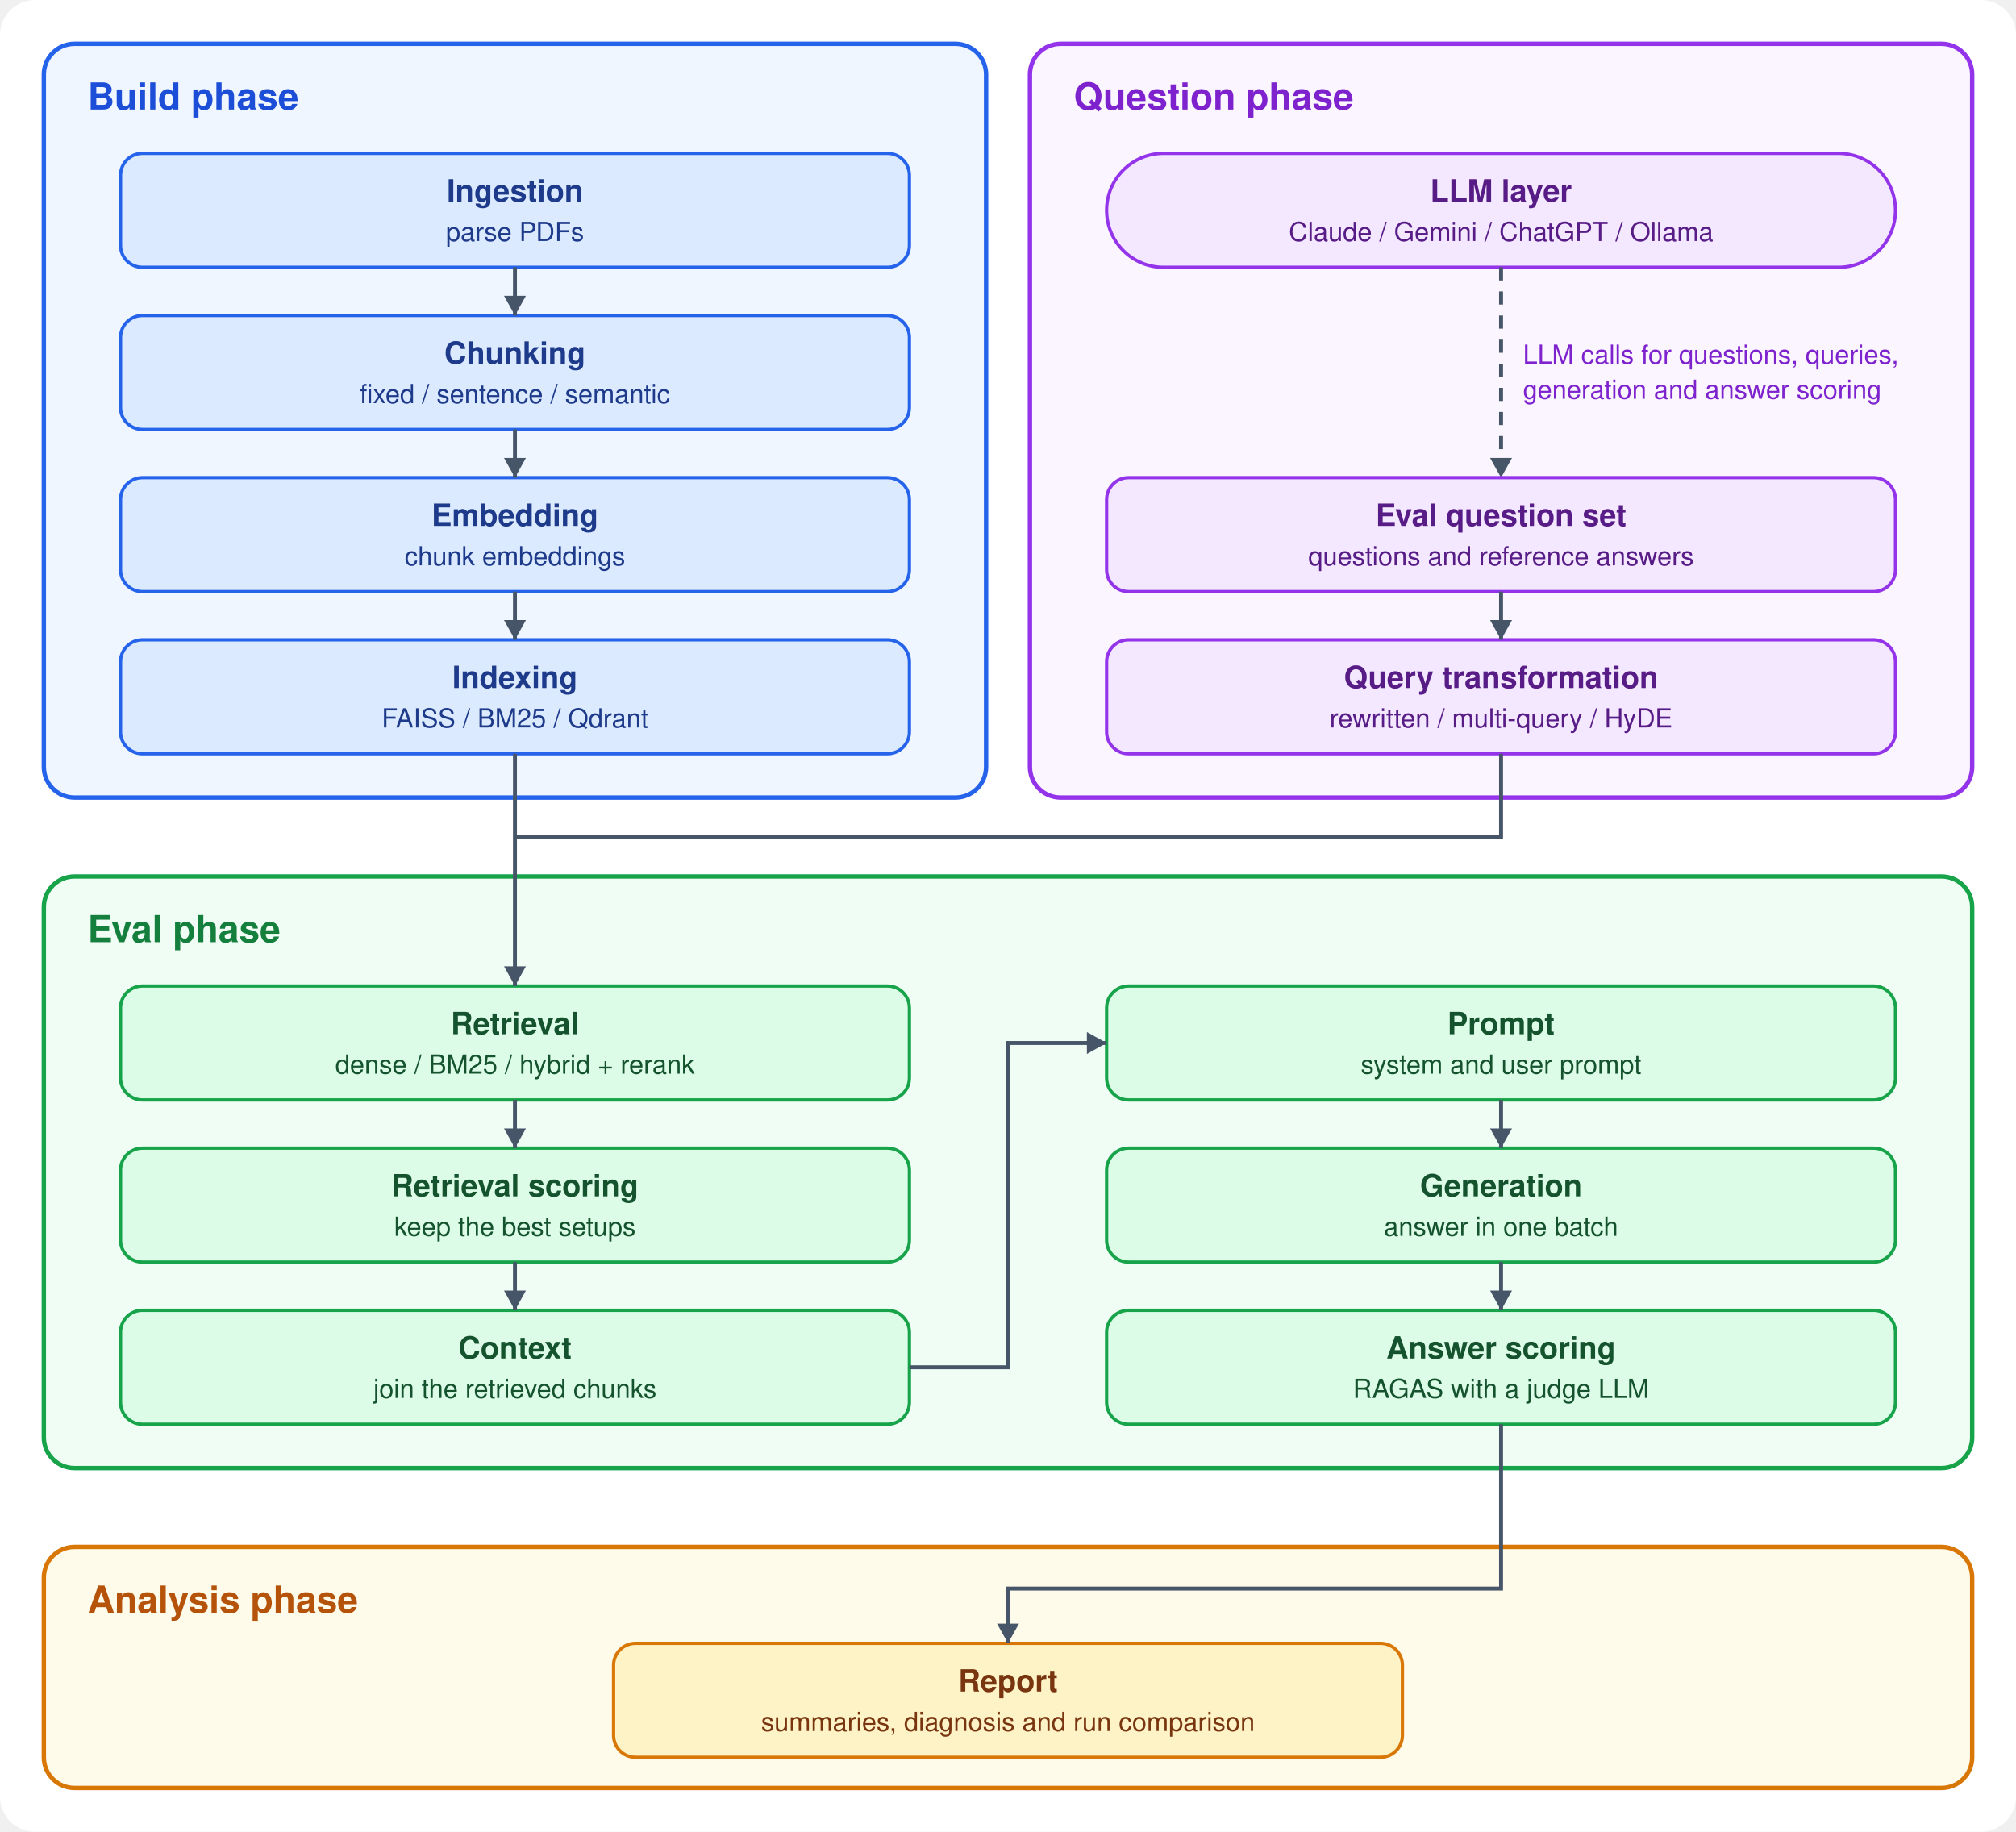
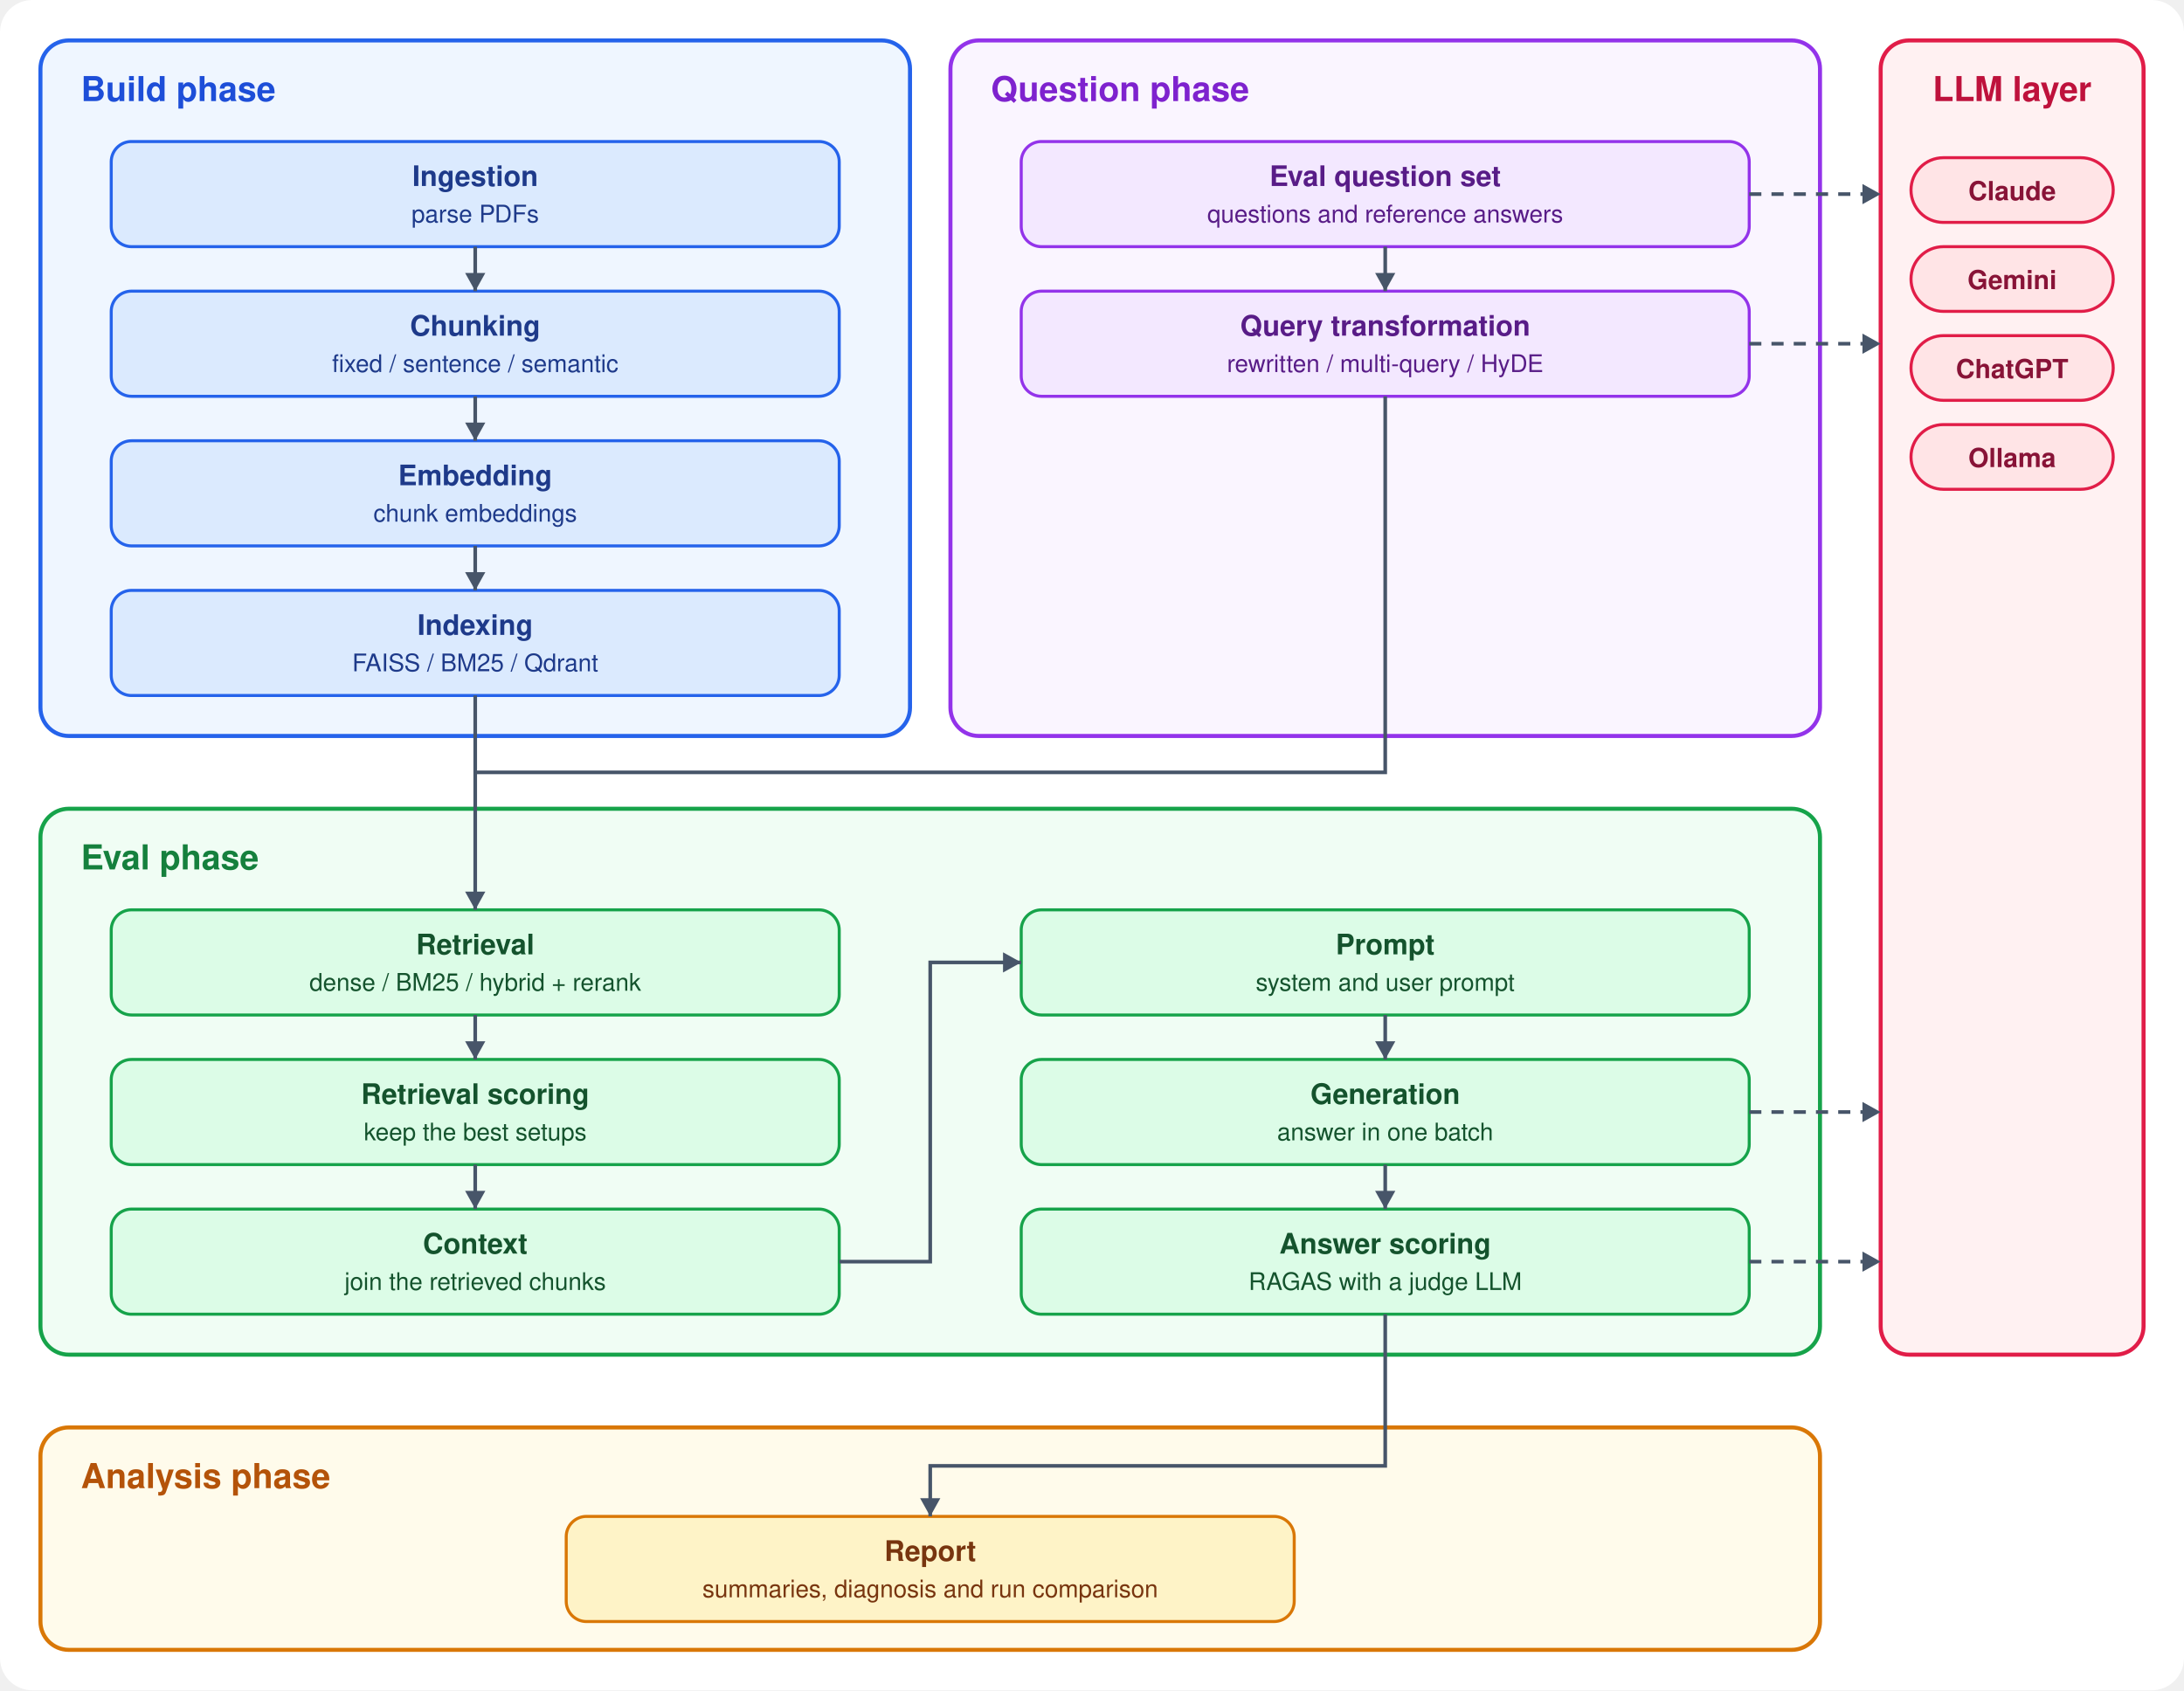
- <svg xmlns="http://www.w3.org/2000/svg" width="920" height="836" viewBox="0 0 920 836" font-family="-apple-system, Segoe UI, Helvetica, Arial, sans-serif">
+ <svg xmlns="http://www.w3.org/2000/svg" width="1080" height="836" viewBox="0 0 1080 836" font-family="-apple-system, Segoe UI, Helvetica, Arial, sans-serif">
  <defs>
    <marker id="arrow" viewBox="0 0 10 10" refX="9" refY="5" markerWidth="7" markerHeight="7" orient="auto-start-reverse">
      <path d="M0,0 L10,5 L0,10 z" fill="#475569" />
    </marker>
  </defs>
-   <rect x="0" y="0" width="920" height="836" rx="16" fill="#ffffff" />
+   <rect x="0" y="0" width="1080" height="836" rx="16" fill="#ffffff" />
  <rect x="20" y="20" width="430" height="344" rx="14" fill="#eff6ff" stroke="#2563eb" stroke-width="2" />
  <text x="40" y="50" font-size="17" font-weight="700" fill="#1d4ed8">Build phase</text>
  <rect x="55" y="70" width="360" height="52" rx="10" fill="#dbeafe" stroke="#2563eb" stroke-width="1.5" />
  <text x="235.0" y="92" text-anchor="middle" font-size="14" font-weight="700" fill="#1e3a8a">Ingestion</text>
  <text x="235.0" y="110" text-anchor="middle" font-size="12" fill="#1e3a8a">parse PDFs</text>
  <rect x="55" y="144" width="360" height="52" rx="10" fill="#dbeafe" stroke="#2563eb" stroke-width="1.5" />
  <text x="235.0" y="166" text-anchor="middle" font-size="14" font-weight="700" fill="#1e3a8a">Chunking</text>
  <text x="235.0" y="184" text-anchor="middle" font-size="12" fill="#1e3a8a">fixed / sentence / semantic</text>
  <polyline points="235.0,122 235.0,144" fill="none" stroke="#475569" stroke-width="1.8" />
  <polygon points="235.0,144 230.0,135 240.0,135" fill="#475569" />
  <rect x="55" y="218" width="360" height="52" rx="10" fill="#dbeafe" stroke="#2563eb" stroke-width="1.5" />
  <text x="235.0" y="240" text-anchor="middle" font-size="14" font-weight="700" fill="#1e3a8a">Embedding</text>
  <text x="235.0" y="258" text-anchor="middle" font-size="12" fill="#1e3a8a">chunk embeddings</text>
  <polyline points="235.0,196 235.0,218" fill="none" stroke="#475569" stroke-width="1.8" />
  <polygon points="235.0,218 230.0,209 240.0,209" fill="#475569" />
  <rect x="55" y="292" width="360" height="52" rx="10" fill="#dbeafe" stroke="#2563eb" stroke-width="1.5" />
  <text x="235.0" y="314" text-anchor="middle" font-size="14" font-weight="700" fill="#1e3a8a">Indexing</text>
  <text x="235.0" y="332" text-anchor="middle" font-size="12" fill="#1e3a8a">FAISS / BM25 / Qdrant</text>
  <polyline points="235.0,270 235.0,292" fill="none" stroke="#475569" stroke-width="1.8" />
  <polygon points="235.0,292 230.0,283 240.0,283" fill="#475569" />
  <rect x="470" y="20" width="430" height="344" rx="14" fill="#faf5ff" stroke="#9333ea" stroke-width="2" />
  <text x="490" y="50" font-size="17" font-weight="700" fill="#7e22ce">Question phase</text>
-   <rect x="505" y="70" width="360" height="52" rx="26.0" fill="#f3e8ff" stroke="#9333ea" stroke-width="1.5" />
-   <text x="685.0" y="92" text-anchor="middle" font-size="14" font-weight="700" fill="#581c87">LLM layer</text>
-   <text x="685.0" y="110" text-anchor="middle" font-size="12" fill="#581c87">Claude / Gemini / ChatGPT / Ollama</text>
-   <polyline points="685.0,122 685.0,218" fill="none" stroke="#475569" stroke-width="1.8" stroke-dasharray="6 5" />
-   <polygon points="685.0,218 680.0,209 690.0,209" fill="#475569" />
-   <text x="695.0" y="166" font-size="12" fill="#7e22ce">LLM calls for questions, queries,</text>
-   <text x="695.0" y="182" font-size="12" fill="#7e22ce">generation and answer scoring</text>
-   <rect x="505" y="218" width="360" height="52" rx="10" fill="#f3e8ff" stroke="#9333ea" stroke-width="1.5" />
-   <text x="685.0" y="240" text-anchor="middle" font-size="14" font-weight="700" fill="#581c87">Eval question set</text>
-   <text x="685.0" y="258" text-anchor="middle" font-size="12" fill="#581c87">questions and reference answers</text>
-   <rect x="505" y="292" width="360" height="52" rx="10" fill="#f3e8ff" stroke="#9333ea" stroke-width="1.5" />
-   <text x="685.0" y="314" text-anchor="middle" font-size="14" font-weight="700" fill="#581c87">Query transformation</text>
-   <text x="685.0" y="332" text-anchor="middle" font-size="12" fill="#581c87">rewritten / multi-query / HyDE</text>
-   <polyline points="685.0,270 685.0,292" fill="none" stroke="#475569" stroke-width="1.8" />
-   <polygon points="685.0,292 680.0,283 690.0,283" fill="#475569" />
+   <rect x="505" y="70" width="360" height="52" rx="10" fill="#f3e8ff" stroke="#9333ea" stroke-width="1.5" />
+   <text x="685.0" y="92" text-anchor="middle" font-size="14" font-weight="700" fill="#581c87">Eval question set</text>
+   <text x="685.0" y="110" text-anchor="middle" font-size="12" fill="#581c87">questions and reference answers</text>
+   <rect x="505" y="144" width="360" height="52" rx="10" fill="#f3e8ff" stroke="#9333ea" stroke-width="1.5" />
+   <text x="685.0" y="166" text-anchor="middle" font-size="14" font-weight="700" fill="#581c87">Query transformation</text>
+   <text x="685.0" y="184" text-anchor="middle" font-size="12" fill="#581c87">rewritten / multi-query / HyDE</text>
+   <polyline points="685.0,122 685.0,144" fill="none" stroke="#475569" stroke-width="1.8" />
+   <polygon points="685.0,144 680.0,135 690.0,135" fill="#475569" />
  <rect x="20" y="400" width="880" height="270" rx="14" fill="#f0fdf4" stroke="#16a34a" stroke-width="2" />
  <text x="40" y="430" font-size="17" font-weight="700" fill="#15803d">Eval phase</text>
  <rect x="55" y="450" width="360" height="52" rx="10" fill="#dcfce7" stroke="#16a34a" stroke-width="1.5" />
  <text x="235.0" y="472" text-anchor="middle" font-size="14" font-weight="700" fill="#14532d">Retrieval</text>
  <text x="235.0" y="490" text-anchor="middle" font-size="12" fill="#14532d">dense / BM25 / hybrid + rerank</text>
  <rect x="55" y="524" width="360" height="52" rx="10" fill="#dcfce7" stroke="#16a34a" stroke-width="1.5" />
  <text x="235.0" y="546" text-anchor="middle" font-size="14" font-weight="700" fill="#14532d">Retrieval scoring</text>
  <text x="235.0" y="564" text-anchor="middle" font-size="12" fill="#14532d">keep the best setups</text>
  <polyline points="235.0,502 235.0,524" fill="none" stroke="#475569" stroke-width="1.8" />
  <polygon points="235.0,524 230.0,515 240.0,515" fill="#475569" />
  <rect x="55" y="598" width="360" height="52" rx="10" fill="#dcfce7" stroke="#16a34a" stroke-width="1.5" />
  <text x="235.0" y="620" text-anchor="middle" font-size="14" font-weight="700" fill="#14532d">Context</text>
  <text x="235.0" y="638" text-anchor="middle" font-size="12" fill="#14532d">join the retrieved chunks</text>
  <polyline points="235.0,576 235.0,598" fill="none" stroke="#475569" stroke-width="1.8" />
  <polygon points="235.0,598 230.0,589 240.0,589" fill="#475569" />
  <rect x="505" y="450" width="360" height="52" rx="10" fill="#dcfce7" stroke="#16a34a" stroke-width="1.5" />
  <text x="685.0" y="472" text-anchor="middle" font-size="14" font-weight="700" fill="#14532d">Prompt</text>
  <text x="685.0" y="490" text-anchor="middle" font-size="12" fill="#14532d">system and user prompt</text>
  <rect x="505" y="524" width="360" height="52" rx="10" fill="#dcfce7" stroke="#16a34a" stroke-width="1.5" />
  <text x="685.0" y="546" text-anchor="middle" font-size="14" font-weight="700" fill="#14532d">Generation</text>
  <text x="685.0" y="564" text-anchor="middle" font-size="12" fill="#14532d">answer in one batch</text>
  <polyline points="685.0,502 685.0,524" fill="none" stroke="#475569" stroke-width="1.8" />
  <polygon points="685.0,524 680.0,515 690.0,515" fill="#475569" />
  <rect x="505" y="598" width="360" height="52" rx="10" fill="#dcfce7" stroke="#16a34a" stroke-width="1.5" />
  <text x="685.0" y="620" text-anchor="middle" font-size="14" font-weight="700" fill="#14532d">Answer scoring</text>
  <text x="685.0" y="638" text-anchor="middle" font-size="12" fill="#14532d">RAGAS with a judge LLM</text>
  <polyline points="685.0,576 685.0,598" fill="none" stroke="#475569" stroke-width="1.8" />
  <polygon points="685.0,598 680.0,589 690.0,589" fill="#475569" />
  <polyline points="415,624.0 460,624.0 460,476.0 505,476.0" fill="none" stroke="#475569" stroke-width="1.8" />
  <polygon points="505,476.0 496,471.0 496,481.0" fill="#475569" />
  <polyline points="235.0,344 235.0,450" fill="none" stroke="#475569" stroke-width="1.8" />
  <polygon points="235.0,450 230.0,441 240.0,441" fill="#475569" />
-   <polyline points="685.0,344 685.0,382 235.0,382" fill="none" stroke="#475569" stroke-width="1.8" />
+   <polyline points="685.0,196 685.0,382 235.0,382" fill="none" stroke="#475569" stroke-width="1.8" />
  <rect x="20" y="706" width="880" height="110" rx="14" fill="#fffbeb" stroke="#d97706" stroke-width="2" />
  <text x="40" y="736" font-size="17" font-weight="700" fill="#b45309">Analysis phase</text>
  <rect x="280" y="750" width="360" height="52" rx="10" fill="#fef3c7" stroke="#d97706" stroke-width="1.5" />
  <text x="460.0" y="772" text-anchor="middle" font-size="14" font-weight="700" fill="#78350f">Report</text>
  <text x="460.0" y="790" text-anchor="middle" font-size="12" fill="#78350f">summaries, diagnosis and run comparison</text>
  <polyline points="685.0,650 685.0,725 460,725 460,750" fill="none" stroke="#475569" stroke-width="1.8" />
  <polygon points="460,750 455,741 465,741" fill="#475569" />
+   <rect x="930" y="20" width="130" height="650" rx="14" fill="#fff1f2" stroke="#e11d48" stroke-width="2" />
+   <text x="995" y="50" text-anchor="middle" font-size="17" font-weight="700" fill="#be123c">LLM layer</text>
+   <rect x="945" y="78" width="100" height="32" rx="16" fill="#ffe4e6" stroke="#e11d48" stroke-width="1.5" />
+   <text x="995" y="99" text-anchor="middle" font-size="13" font-weight="700" fill="#881337">Claude</text>
+   <rect x="945" y="122" width="100" height="32" rx="16" fill="#ffe4e6" stroke="#e11d48" stroke-width="1.5" />
+   <text x="995" y="143" text-anchor="middle" font-size="13" font-weight="700" fill="#881337">Gemini</text>
+   <rect x="945" y="166" width="100" height="32" rx="16" fill="#ffe4e6" stroke="#e11d48" stroke-width="1.5" />
+   <text x="995" y="187" text-anchor="middle" font-size="13" font-weight="700" fill="#881337">ChatGPT</text>
+   <rect x="945" y="210" width="100" height="32" rx="16" fill="#ffe4e6" stroke="#e11d48" stroke-width="1.5" />
+   <text x="995" y="231" text-anchor="middle" font-size="13" font-weight="700" fill="#881337">Ollama</text>
+   <polyline points="865,96.0 930,96.0" fill="none" stroke="#475569" stroke-width="1.8" stroke-dasharray="6 5" />
+   <polygon points="930,96.0 921,91.0 921,101.0" fill="#475569" />
+   <polyline points="865,170.0 930,170.0" fill="none" stroke="#475569" stroke-width="1.8" stroke-dasharray="6 5" />
+   <polygon points="930,170.0 921,165.0 921,175.0" fill="#475569" />
+   <polyline points="865,550.0 930,550.0" fill="none" stroke="#475569" stroke-width="1.8" stroke-dasharray="6 5" />
+   <polygon points="930,550.0 921,545.0 921,555.0" fill="#475569" />
+   <polyline points="865,624.0 930,624.0" fill="none" stroke="#475569" stroke-width="1.8" stroke-dasharray="6 5" />
+   <polygon points="930,624.0 921,619.0 921,629.0" fill="#475569" />
</svg>
